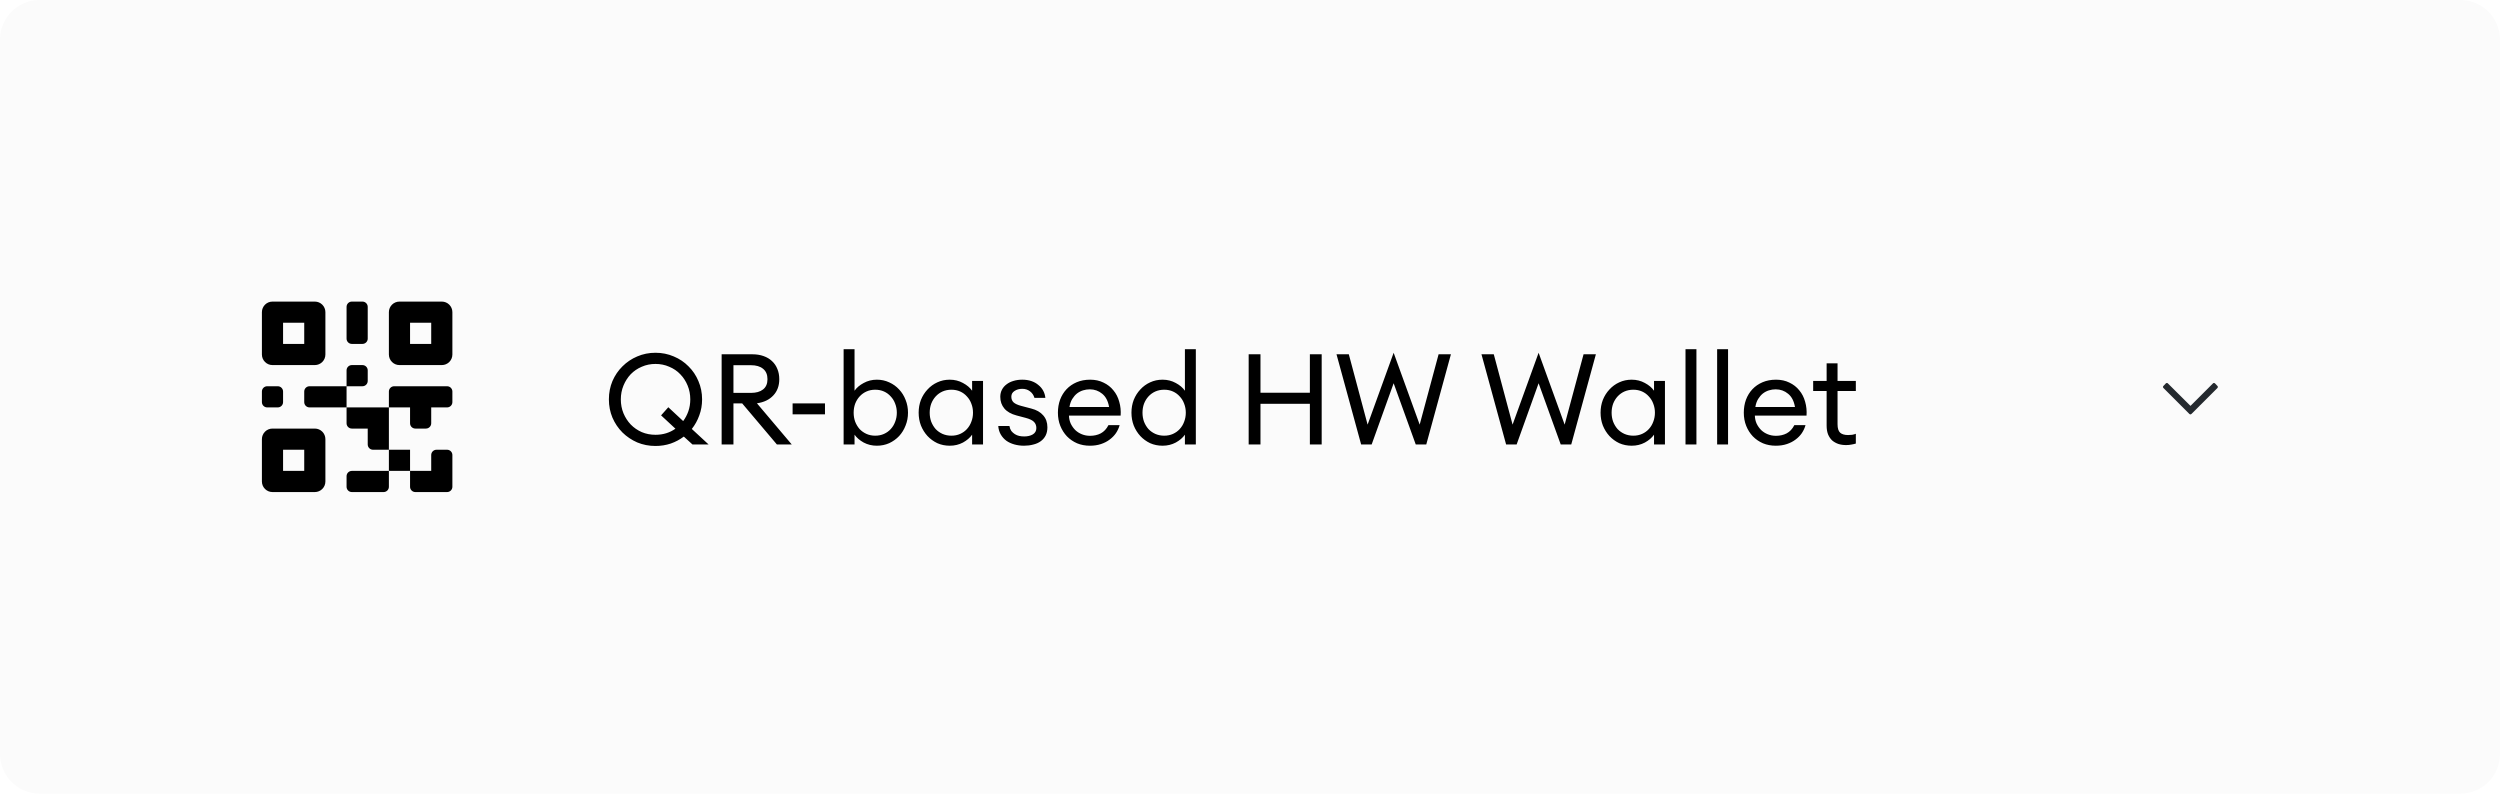
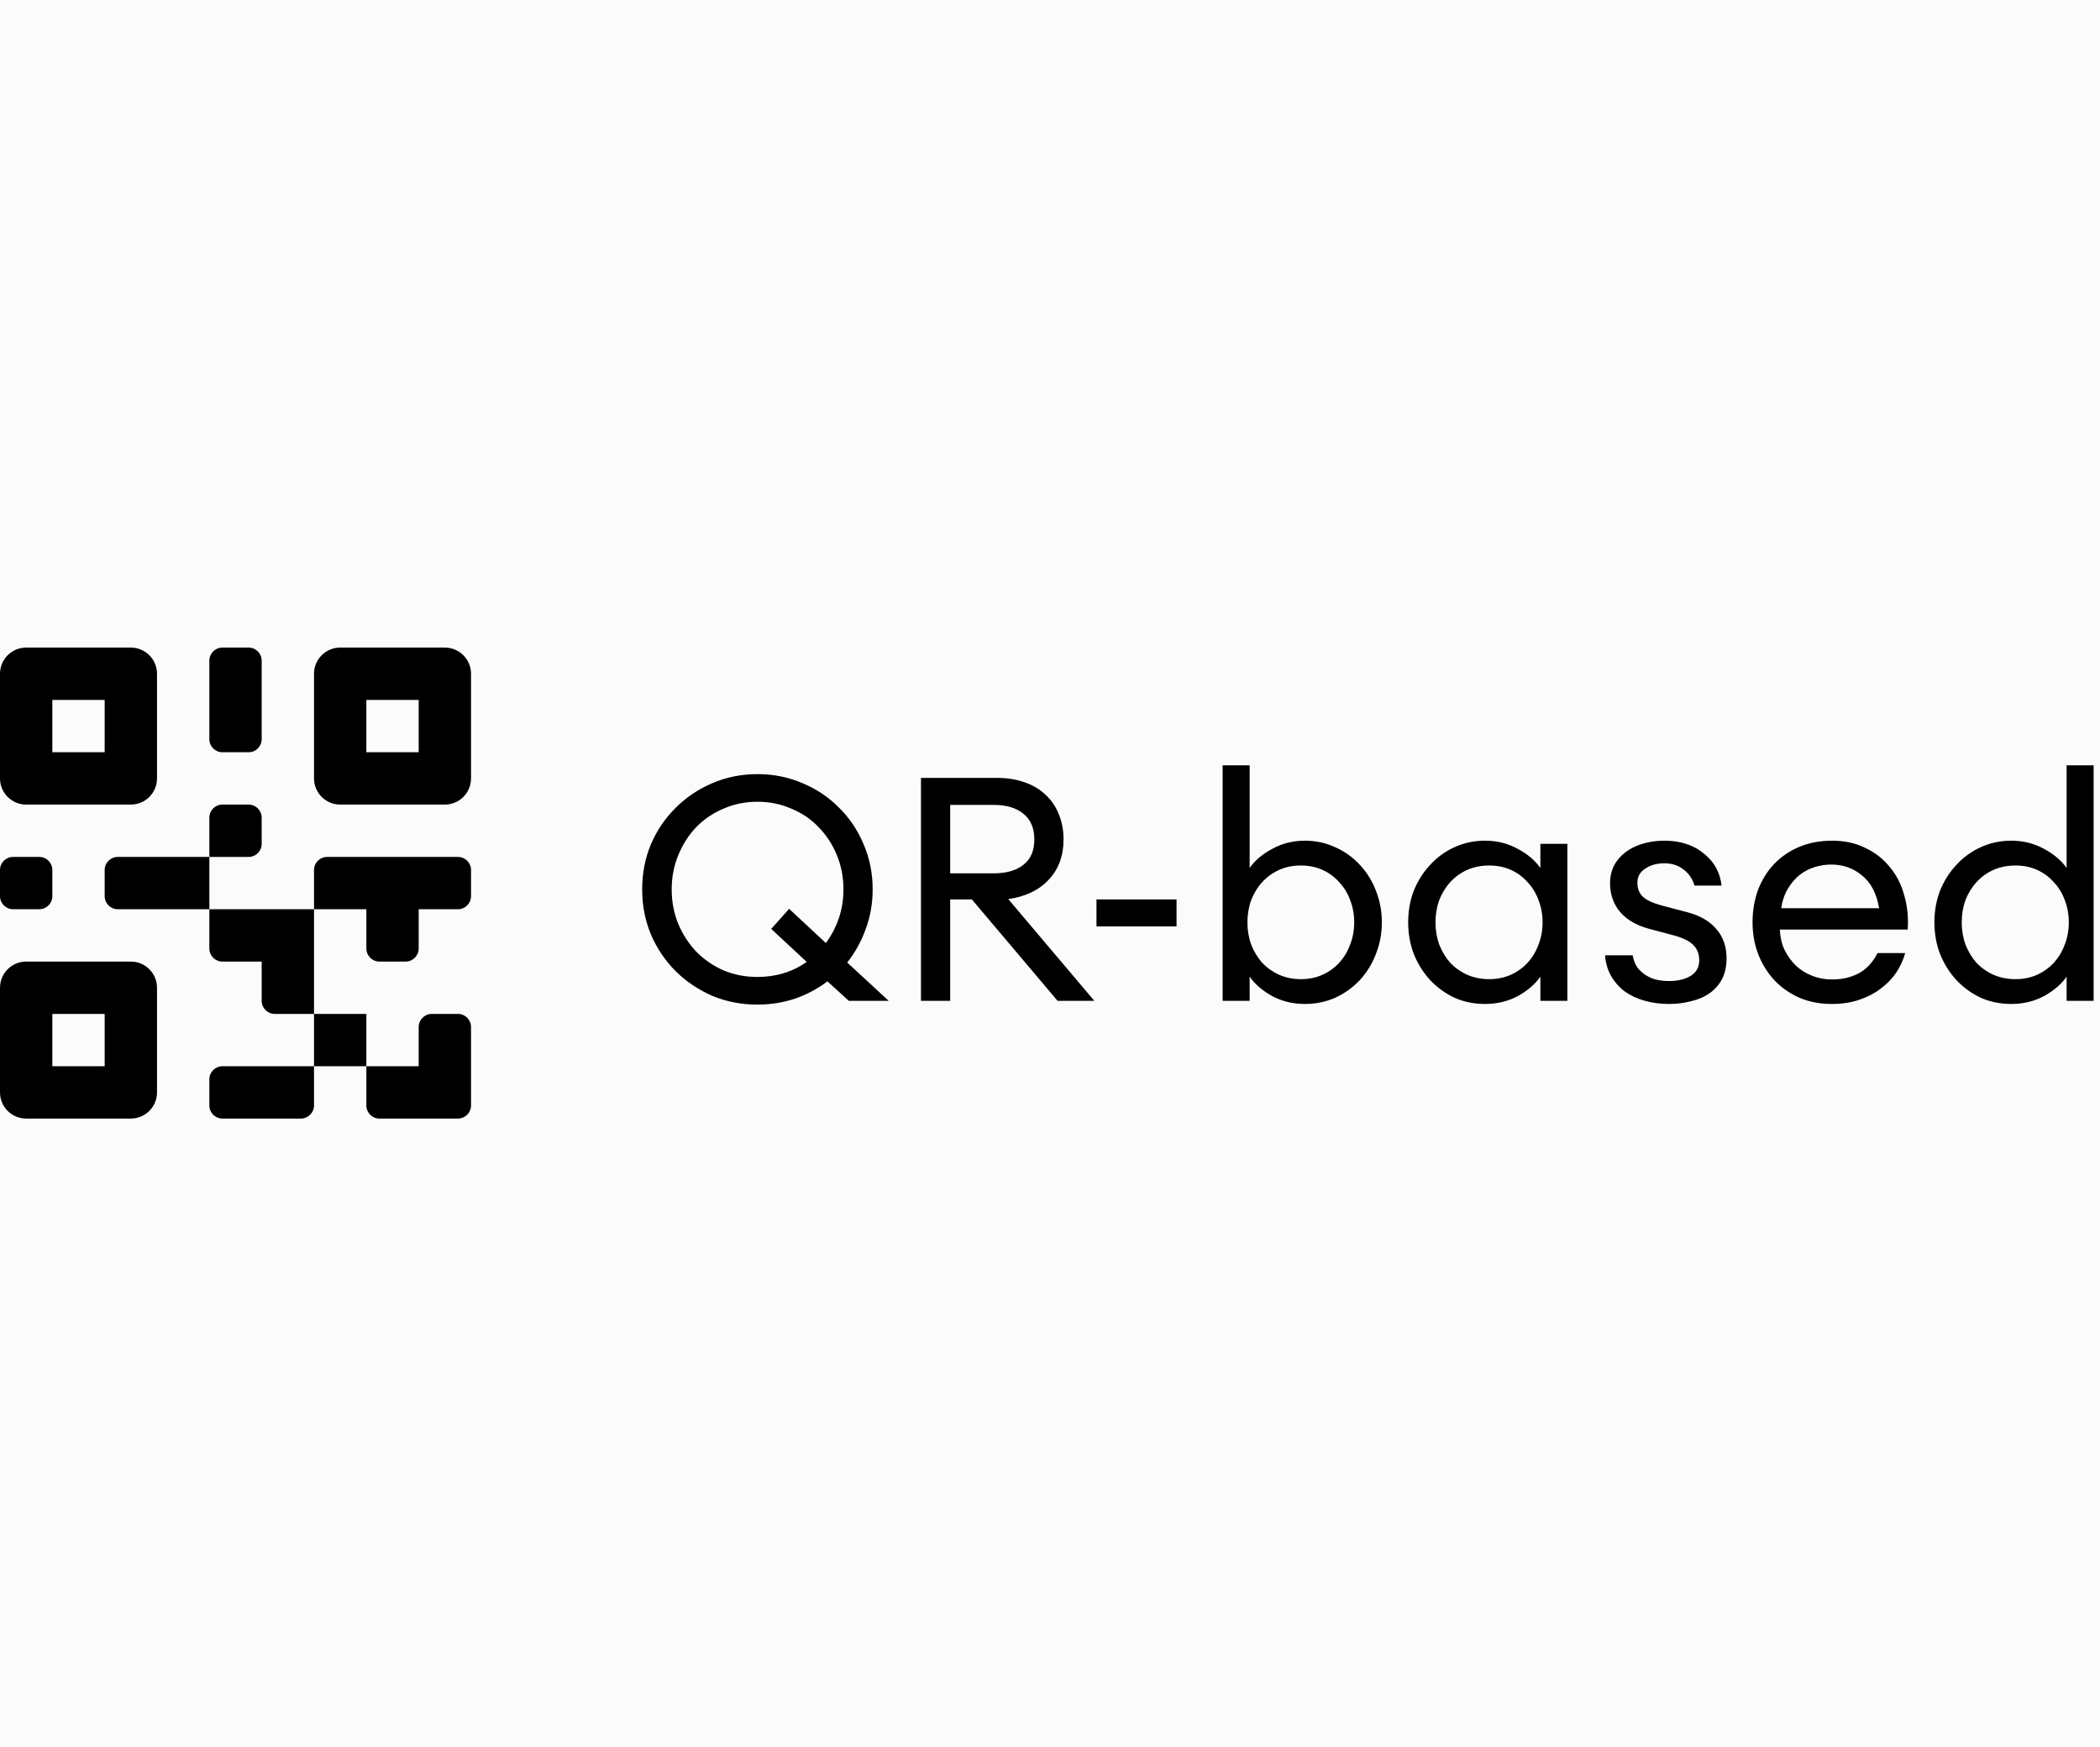
- <svg xmlns="http://www.w3.org/2000/svg" width="315" height="100" viewBox="0 0 315 100" fill="none">
-   <path d="M310 0H5C2.239 0 0 2.239 0 5V95C0 97.761 2.239 100 5 100H310C312.761 100 315 97.761 315 95V5C315 2.239 312.761 0 310 0Z" fill="#FBFBFB" />
-   <path d="M34.333 46H39.667C40.403 46 41 45.403 41 44.667V39.333C41 38.597 40.403 38 39.667 38H34.333C33.597 38 33 38.597 33 39.333V44.667C33 45.403 33.597 46 34.333 46ZM35.667 40.667H38.333V43.333H35.667V40.667ZM33.667 51.333H35C35.368 51.333 35.667 51.035 35.667 50.667V49.333C35.667 48.965 35.368 48.667 35 48.667H33.667C33.298 48.667 33 48.965 33 49.333V50.667C33 51.035 33.298 51.333 33.667 51.333ZM39.667 54H34.333C33.597 54 33 54.597 33 55.333V60.667C33 61.403 33.597 62 34.333 62H39.667C40.403 62 41 61.403 41 60.667V55.333C41 54.597 40.403 54 39.667 54ZM38.333 59.333H35.667V56.667H38.333V59.333ZM52.333 62H56.333C56.702 62 57 61.702 57 61.333V57.333C57 56.965 56.702 56.667 56.333 56.667H55C54.632 56.667 54.333 56.965 54.333 57.333V59.333H51.667V61.333C51.667 61.702 51.965 62 52.333 62ZM55.667 38H50.333C49.597 38 49 38.597 49 39.333V44.667C49 45.403 49.597 46 50.333 46H55.667C56.403 46 57 45.403 57 44.667V39.333C57 38.597 56.403 38 55.667 38ZM54.333 43.333H51.667V40.667H54.333V43.333ZM39 48.667C38.632 48.667 38.333 48.965 38.333 49.333V50.667C38.333 51.035 38.632 51.333 39 51.333H43.667V48.667H39ZM43.667 53.333C43.667 53.702 43.965 54 44.333 54H46.333V56C46.333 56.368 46.632 56.667 47 56.667H49V51.333H43.667V53.333ZM43.667 60V61.333C43.667 61.702 43.965 62 44.333 62H48.333C48.702 62 49 61.702 49 61.333V59.333H44.333C43.965 59.333 43.667 59.632 43.667 60ZM56.333 48.667H49.667C49.298 48.667 49 48.965 49 49.333V51.333H51.667V53.333C51.667 53.702 51.965 54 52.333 54H53.667C54.035 54 54.333 53.702 54.333 53.333V51.333H56.333C56.702 51.333 57 51.035 57 50.667V49.333C57 48.965 56.702 48.667 56.333 48.667ZM51.667 59.333V56.667H49V59.333H51.667ZM44.333 43.333H45.667C46.035 43.333 46.333 43.035 46.333 42.667V38.667C46.333 38.298 46.035 38 45.667 38H44.333C43.965 38 43.667 38.298 43.667 38.667V42.667C43.667 43.035 43.965 43.333 44.333 43.333ZM46.333 48V46.667C46.333 46.298 46.035 46 45.667 46H44.333C43.965 46 43.667 46.298 43.667 46.667V48.667H45.667C46.035 48.667 46.333 48.368 46.333 48Z" fill="black" />
-   <path d="M82.592 56.192C81.771 56.192 81.003 56.043 80.288 55.744C79.584 55.435 78.965 55.019 78.432 54.496C77.899 53.963 77.477 53.339 77.168 52.624C76.869 51.909 76.72 51.141 76.72 50.32C76.72 49.499 76.869 48.731 77.168 48.016C77.477 47.301 77.899 46.683 78.432 46.16C78.965 45.627 79.584 45.211 80.288 44.912C81.003 44.603 81.771 44.448 82.592 44.448C83.413 44.448 84.181 44.603 84.896 44.912C85.611 45.211 86.229 45.627 86.752 46.16C87.285 46.683 87.701 47.301 88 48.016C88.309 48.731 88.464 49.499 88.464 50.32C88.464 51.035 88.347 51.707 88.112 52.336C87.888 52.965 87.573 53.536 87.168 54.048L89.28 56H87.248L86.16 55.008C85.669 55.381 85.12 55.675 84.512 55.888C83.904 56.091 83.264 56.192 82.592 56.192ZM82.592 54.784C83.541 54.784 84.379 54.528 85.104 54.016L83.296 52.336L84.208 51.312L86.08 53.056C86.357 52.683 86.576 52.267 86.736 51.808C86.896 51.339 86.976 50.843 86.976 50.32C86.976 49.701 86.864 49.12 86.64 48.576C86.416 48.032 86.107 47.557 85.712 47.152C85.328 46.747 84.864 46.432 84.32 46.208C83.787 45.973 83.211 45.856 82.592 45.856C81.973 45.856 81.397 45.973 80.864 46.208C80.331 46.432 79.867 46.747 79.472 47.152C79.088 47.557 78.784 48.032 78.56 48.576C78.336 49.12 78.224 49.701 78.224 50.32C78.224 50.949 78.336 51.536 78.56 52.08C78.784 52.613 79.088 53.083 79.472 53.488C79.867 53.893 80.331 54.213 80.864 54.448C81.397 54.672 81.973 54.784 82.592 54.784ZM90.926 44.64H94.798C95.32 44.64 95.79 44.715 96.206 44.864C96.632 45.013 96.99 45.227 97.278 45.504C97.576 45.781 97.8 46.112 97.95 46.496C98.11 46.88 98.19 47.307 98.19 47.776C98.19 48.608 97.939 49.291 97.438 49.824C96.947 50.357 96.259 50.688 95.374 50.816L99.758 56H97.886L93.518 50.832H92.414V56H90.926V44.64ZM94.622 49.504C95.272 49.504 95.779 49.36 96.142 49.072C96.515 48.784 96.702 48.352 96.702 47.776C96.702 47.2 96.515 46.763 96.142 46.464C95.779 46.165 95.272 46.016 94.622 46.016H92.414V49.504H94.622ZM99.868 50.832H103.948V52.208H99.868V50.832ZM110.488 56.16C109.88 56.16 109.325 56.027 108.824 55.76C108.323 55.483 107.939 55.152 107.672 54.768V56H106.296V44H107.672V49.232C107.939 48.848 108.323 48.523 108.824 48.256C109.325 47.979 109.88 47.84 110.488 47.84C111.043 47.84 111.56 47.952 112.04 48.176C112.52 48.389 112.936 48.688 113.288 49.072C113.64 49.445 113.912 49.883 114.104 50.384C114.307 50.885 114.408 51.424 114.408 52C114.408 52.576 114.307 53.115 114.104 53.616C113.912 54.117 113.64 54.56 113.288 54.944C112.936 55.317 112.52 55.616 112.04 55.84C111.56 56.053 111.043 56.16 110.488 56.16ZM110.28 54.896C110.685 54.896 111.053 54.821 111.384 54.672C111.715 54.523 111.997 54.32 112.232 54.064C112.477 53.797 112.664 53.488 112.792 53.136C112.931 52.784 113 52.405 113 52C113 51.595 112.931 51.216 112.792 50.864C112.664 50.512 112.477 50.208 112.232 49.952C111.997 49.685 111.715 49.477 111.384 49.328C111.053 49.179 110.685 49.104 110.28 49.104C109.875 49.104 109.507 49.179 109.176 49.328C108.845 49.477 108.557 49.685 108.312 49.952C108.077 50.208 107.891 50.512 107.752 50.864C107.624 51.216 107.56 51.595 107.56 52C107.56 52.405 107.624 52.784 107.752 53.136C107.891 53.488 108.077 53.797 108.312 54.064C108.557 54.32 108.845 54.523 109.176 54.672C109.507 54.821 109.875 54.896 110.28 54.896ZM119.67 56.16C119.105 56.16 118.582 56.053 118.102 55.84C117.633 55.616 117.222 55.317 116.87 54.944C116.518 54.56 116.241 54.117 116.038 53.616C115.846 53.115 115.75 52.576 115.75 52C115.75 51.424 115.846 50.885 116.038 50.384C116.241 49.883 116.518 49.445 116.87 49.072C117.222 48.688 117.633 48.389 118.102 48.176C118.582 47.952 119.105 47.84 119.67 47.84C120.278 47.84 120.833 47.979 121.334 48.256C121.835 48.523 122.219 48.848 122.486 49.232V48H123.862V56H122.486V54.768C122.219 55.152 121.835 55.483 121.334 55.76C120.833 56.027 120.278 56.16 119.67 56.16ZM119.878 54.896C120.283 54.896 120.651 54.821 120.982 54.672C121.313 54.523 121.595 54.32 121.83 54.064C122.075 53.797 122.262 53.488 122.39 53.136C122.529 52.784 122.598 52.405 122.598 52C122.598 51.595 122.529 51.216 122.39 50.864C122.262 50.512 122.075 50.208 121.83 49.952C121.595 49.685 121.313 49.477 120.982 49.328C120.651 49.179 120.283 49.104 119.878 49.104C119.473 49.104 119.099 49.179 118.758 49.328C118.427 49.477 118.139 49.685 117.894 49.952C117.659 50.208 117.473 50.512 117.334 50.864C117.206 51.216 117.142 51.595 117.142 52C117.142 52.405 117.206 52.784 117.334 53.136C117.473 53.488 117.659 53.797 117.894 54.064C118.139 54.32 118.427 54.523 118.758 54.672C119.099 54.821 119.473 54.896 119.878 54.896ZM129.028 56.16C128.602 56.16 128.196 56.107 127.812 56C127.428 55.893 127.092 55.739 126.804 55.536C126.516 55.323 126.282 55.061 126.1 54.752C125.919 54.443 125.812 54.085 125.78 53.68H127.188C127.231 53.925 127.311 54.133 127.428 54.304C127.556 54.464 127.706 54.597 127.876 54.704C128.047 54.811 128.228 54.885 128.42 54.928C128.623 54.971 128.831 54.992 129.044 54.992C129.482 54.992 129.844 54.907 130.132 54.736C130.431 54.555 130.58 54.288 130.58 53.936C130.58 53.616 130.479 53.355 130.276 53.152C130.074 52.949 129.732 52.784 129.252 52.656L128.1 52.352C127.407 52.171 126.89 51.877 126.548 51.472C126.207 51.067 126.036 50.576 126.036 50C126.036 49.669 126.106 49.371 126.244 49.104C126.383 48.837 126.575 48.613 126.82 48.432C127.066 48.24 127.354 48.096 127.684 48C128.026 47.893 128.399 47.84 128.804 47.84C129.231 47.84 129.615 47.899 129.956 48.016C130.298 48.133 130.591 48.299 130.836 48.512C131.092 48.715 131.295 48.955 131.444 49.232C131.594 49.509 131.684 49.808 131.716 50.128H130.34C130.234 49.776 130.042 49.499 129.764 49.296C129.498 49.093 129.178 48.992 128.804 48.992C128.42 48.992 128.095 49.083 127.828 49.264C127.562 49.435 127.428 49.675 127.428 49.984C127.428 50.283 127.524 50.523 127.716 50.704C127.908 50.875 128.218 51.019 128.644 51.136L129.924 51.472C130.596 51.643 131.103 51.931 131.444 52.336C131.796 52.731 131.972 53.232 131.972 53.84C131.972 54.235 131.898 54.581 131.748 54.88C131.599 55.168 131.391 55.408 131.124 55.6C130.858 55.792 130.543 55.931 130.18 56.016C129.828 56.112 129.444 56.16 129.028 56.16ZM137.329 56.16C136.742 56.16 136.204 56.059 135.713 55.856C135.222 55.643 134.796 55.349 134.433 54.976C134.081 54.603 133.804 54.165 133.601 53.664C133.398 53.152 133.297 52.597 133.297 52C133.297 51.413 133.388 50.869 133.569 50.368C133.761 49.856 134.033 49.413 134.385 49.04C134.737 48.667 135.164 48.373 135.665 48.16C136.166 47.947 136.732 47.84 137.361 47.84C137.99 47.84 138.55 47.963 139.041 48.208C139.542 48.443 139.958 48.768 140.289 49.184C140.63 49.589 140.876 50.069 141.025 50.624C141.185 51.168 141.244 51.749 141.201 52.368H134.689C134.7 52.731 134.774 53.067 134.913 53.376C135.062 53.685 135.254 53.957 135.489 54.192C135.724 54.416 136.001 54.592 136.321 54.72C136.641 54.848 136.982 54.912 137.345 54.912C137.846 54.912 138.294 54.811 138.689 54.608C139.094 54.395 139.42 54.048 139.665 53.568H141.073C140.977 53.92 140.822 54.256 140.609 54.576C140.396 54.885 140.129 55.157 139.809 55.392C139.5 55.627 139.137 55.813 138.721 55.952C138.305 56.091 137.841 56.16 137.329 56.16ZM137.313 49.056C137.025 49.056 136.742 49.099 136.465 49.184C136.188 49.269 135.932 49.403 135.697 49.584C135.473 49.765 135.276 49.995 135.105 50.272C134.934 50.549 134.817 50.885 134.753 51.28H139.745C139.617 50.533 139.329 49.979 138.881 49.616C138.433 49.243 137.91 49.056 137.313 49.056ZM146.483 56.16C145.917 56.16 145.395 56.053 144.915 55.84C144.445 55.616 144.035 55.317 143.683 54.944C143.331 54.56 143.053 54.117 142.851 53.616C142.659 53.115 142.563 52.576 142.563 52C142.563 51.424 142.659 50.885 142.851 50.384C143.053 49.883 143.331 49.445 143.683 49.072C144.035 48.688 144.445 48.389 144.915 48.176C145.395 47.952 145.917 47.84 146.483 47.84C147.091 47.84 147.645 47.979 148.147 48.256C148.648 48.523 149.032 48.848 149.299 49.232V44H150.675V56H149.299V54.768C149.032 55.152 148.648 55.483 148.147 55.76C147.645 56.027 147.091 56.16 146.483 56.16ZM146.691 54.896C147.096 54.896 147.464 54.821 147.795 54.672C148.125 54.523 148.408 54.32 148.643 54.064C148.888 53.797 149.075 53.488 149.203 53.136C149.341 52.784 149.411 52.405 149.411 52C149.411 51.595 149.341 51.216 149.203 50.864C149.075 50.512 148.888 50.208 148.643 49.952C148.408 49.685 148.125 49.477 147.795 49.328C147.464 49.179 147.096 49.104 146.691 49.104C146.285 49.104 145.912 49.179 145.571 49.328C145.24 49.477 144.952 49.685 144.707 49.952C144.472 50.208 144.285 50.512 144.147 50.864C144.019 51.216 143.955 51.595 143.955 52C143.955 52.405 144.019 52.784 144.147 53.136C144.285 53.488 144.472 53.797 144.707 54.064C144.952 54.32 145.24 54.523 145.571 54.672C145.912 54.821 146.285 54.896 146.691 54.896ZM157.332 44.64H158.82V49.488H165.044V44.64H166.532V56H165.044V50.88H158.82V56H157.332V44.64ZM175.599 48.288L172.831 56H171.503L168.399 44.64H169.951L172.319 53.504L175.599 44.448L178.879 53.504L181.263 44.64H182.815L179.711 56H178.383L175.599 48.288ZM193.865 48.288L191.097 56H189.769L186.665 44.64H188.217L190.585 53.504L193.865 44.448L197.145 53.504L199.529 44.64H201.081L197.977 56H196.649L193.865 48.288ZM205.592 56.16C205.027 56.16 204.504 56.053 204.024 55.84C203.555 55.616 203.144 55.317 202.792 54.944C202.44 54.56 202.163 54.117 201.96 53.616C201.768 53.115 201.672 52.576 201.672 52C201.672 51.424 201.768 50.885 201.96 50.384C202.163 49.883 202.44 49.445 202.792 49.072C203.144 48.688 203.555 48.389 204.024 48.176C204.504 47.952 205.027 47.84 205.592 47.84C206.2 47.84 206.755 47.979 207.256 48.256C207.757 48.523 208.141 48.848 208.408 49.232V48H209.784V56H208.408V54.768C208.141 55.152 207.757 55.483 207.256 55.76C206.755 56.027 206.2 56.16 205.592 56.16ZM205.8 54.896C206.205 54.896 206.573 54.821 206.904 54.672C207.235 54.523 207.517 54.32 207.752 54.064C207.997 53.797 208.184 53.488 208.312 53.136C208.451 52.784 208.52 52.405 208.52 52C208.52 51.595 208.451 51.216 208.312 50.864C208.184 50.512 207.997 50.208 207.752 49.952C207.517 49.685 207.235 49.477 206.904 49.328C206.573 49.179 206.205 49.104 205.8 49.104C205.395 49.104 205.021 49.179 204.68 49.328C204.349 49.477 204.061 49.685 203.816 49.952C203.581 50.208 203.395 50.512 203.256 50.864C203.128 51.216 203.064 51.595 203.064 52C203.064 52.405 203.128 52.784 203.256 53.136C203.395 53.488 203.581 53.797 203.816 54.064C204.061 54.32 204.349 54.523 204.68 54.672C205.021 54.821 205.395 54.896 205.8 54.896ZM212.374 44H213.75V56H212.374V44ZM216.359 44H217.735V56H216.359V44ZM223.751 56.16C223.164 56.16 222.626 56.059 222.135 55.856C221.644 55.643 221.218 55.349 220.855 54.976C220.503 54.603 220.226 54.165 220.023 53.664C219.82 53.152 219.719 52.597 219.719 52C219.719 51.413 219.81 50.869 219.991 50.368C220.183 49.856 220.455 49.413 220.807 49.04C221.159 48.667 221.586 48.373 222.087 48.16C222.588 47.947 223.154 47.84 223.783 47.84C224.412 47.84 224.972 47.963 225.463 48.208C225.964 48.443 226.38 48.768 226.711 49.184C227.052 49.589 227.298 50.069 227.447 50.624C227.607 51.168 227.666 51.749 227.623 52.368H221.111C221.122 52.731 221.196 53.067 221.335 53.376C221.484 53.685 221.676 53.957 221.911 54.192C222.146 54.416 222.423 54.592 222.743 54.72C223.063 54.848 223.404 54.912 223.767 54.912C224.268 54.912 224.716 54.811 225.111 54.608C225.516 54.395 225.842 54.048 226.087 53.568H227.495C227.399 53.92 227.244 54.256 227.031 54.576C226.818 54.885 226.551 55.157 226.231 55.392C225.922 55.627 225.559 55.813 225.143 55.952C224.727 56.091 224.263 56.16 223.751 56.16ZM223.735 49.056C223.447 49.056 223.164 49.099 222.887 49.184C222.61 49.269 222.354 49.403 222.119 49.584C221.895 49.765 221.698 49.995 221.527 50.272C221.356 50.549 221.239 50.885 221.175 51.28H226.167C226.039 50.533 225.751 49.979 225.303 49.616C224.855 49.243 224.332 49.056 223.735 49.056ZM232.603 56.08C232.251 56.08 231.926 56.032 231.627 55.936C231.328 55.829 231.067 55.68 230.843 55.488C230.63 55.285 230.459 55.029 230.331 54.72C230.214 54.411 230.155 54.048 230.155 53.632V49.264H228.459V48H230.155V45.776H231.531V48H233.835V49.264H231.531V53.456C231.531 53.968 231.643 54.325 231.867 54.528C232.091 54.72 232.422 54.816 232.859 54.816C233.03 54.816 233.2 54.805 233.371 54.784C233.552 54.752 233.707 54.709 233.835 54.656V55.888C233.664 55.941 233.478 55.984 233.275 56.016C233.072 56.059 232.848 56.08 232.603 56.08Z" fill="black" />
-   <path d="M279.391 48.625L279.094 48.312C279.016 48.234 278.891 48.234 278.828 48.312L276 51.141L273.156 48.312C273.094 48.234 272.969 48.234 272.891 48.312L272.594 48.625C272.516 48.688 272.516 48.812 272.594 48.891L275.859 52.156C275.938 52.234 276.047 52.234 276.125 52.156L279.391 48.891C279.469 48.812 279.469 48.688 279.391 48.625Z" fill="#24292E" />
+ <svg xmlns="http://www.w3.org/2000/svg" width="107px" height="89px" viewBox="0 0 107 89" version="1.1">
+   <g id="页面-1" stroke="none" stroke-width="1" fill="none" fill-rule="evenodd">
+     <g id="qr-logo的副本2" fill-rule="nonzero">
+       <rect id="矩形" fill="#FBFBFB" x="0" y="0" width="107" height="89" />
+       <path d="M1.333,41 L6.667,41 C7.403,41 8,40.403 8,39.667 L8,34.333 C8,33.597 7.403,33 6.667,33 L1.333,33 C0.597,33 0,33.597 0,34.333 L0,39.667 C0,40.403 0.597,41 1.333,41 Z M2.667,35.667 L5.333,35.667 L5.333,38.333 L2.667,38.333 L2.667,35.667 Z M0.667,46.333 L2,46.333 C2.368,46.333 2.667,46.035 2.667,45.667 L2.667,44.333 C2.667,43.965 2.368,43.667 2,43.667 L0.667,43.667 C0.298,43.667 0,43.965 0,44.333 L0,45.667 C0,46.035 0.298,46.333 0.667,46.333 Z M6.667,49 L1.333,49 C0.597,49 0,49.597 0,50.333 L0,55.667 C0,56.403 0.597,57 1.333,57 L6.667,57 C7.403,57 8,56.403 8,55.667 L8,50.333 C8,49.597 7.403,49 6.667,49 Z M5.333,54.333 L2.667,54.333 L2.667,51.667 L5.333,51.667 L5.333,54.333 Z M19.333,57 L23.333,57 C23.701,57 24,56.702 24,56.333 L24,52.333 C24,51.965 23.701,51.667 23.333,51.667 L22,51.667 C21.632,51.667 21.333,51.965 21.333,52.333 L21.333,54.333 L18.667,54.333 L18.667,56.333 C18.667,56.702 18.965,57 19.333,57 Z M22.667,33 L17.333,33 C16.597,33 16,33.597 16,34.333 L16,39.667 C16,40.403 16.597,41 17.333,41 L22.667,41 C23.403,41 24,40.403 24,39.667 L24,34.333 C24,33.597 23.403,33 22.667,33 Z M21.333,38.333 L18.667,38.333 L18.667,35.667 L21.333,35.667 L21.333,38.333 Z M6,43.667 C5.632,43.667 5.333,43.965 5.333,44.333 L5.333,45.667 C5.333,46.035 5.632,46.333 6,46.333 L10.667,46.333 L10.667,43.667 L6,43.667 Z M10.667,48.333 C10.667,48.702 10.965,49 11.333,49 L13.333,49 L13.333,51 C13.333,51.368 13.632,51.667 14,51.667 L16,51.667 L16,46.333 L10.667,46.333 L10.667,48.333 Z M10.667,55 L10.667,56.333 C10.667,56.702 10.965,57 11.333,57 L15.333,57 C15.701,57 16,56.702 16,56.333 L16,54.333 L11.333,54.333 C10.965,54.333 10.667,54.632 10.667,55 Z M23.333,43.667 L16.667,43.667 C16.299,43.667 16,43.965 16,44.333 L16,46.333 L18.667,46.333 L18.667,48.333 C18.667,48.702 18.965,49 19.333,49 L20.667,49 C21.035,49 21.333,48.702 21.333,48.333 L21.333,46.333 L23.333,46.333 C23.701,46.333 24,46.035 24,45.667 L24,44.333 C24,43.965 23.701,43.667 23.333,43.667 Z M18.667,54.333 L18.667,51.667 L16,51.667 L16,54.333 L18.667,54.333 Z M11.333,38.333 L12.667,38.333 C13.035,38.333 13.333,38.035 13.333,37.667 L13.333,33.667 C13.333,33.298 13.035,33 12.667,33 L11.333,33 C10.965,33 10.667,33.298 10.667,33.667 L10.667,37.667 C10.667,38.035 10.965,38.333 11.333,38.333 Z M13.333,43 L13.333,41.667 C13.333,41.298 13.035,41 12.667,41 L11.333,41 C10.965,41 10.667,41.298 10.667,41.667 L10.667,43.667 L12.667,43.667 C13.035,43.667 13.333,43.368 13.333,43 Z" id="形状" fill="#000000" />
+       <path d="M38.592,51.192 C37.771,51.192 37.003,51.043 36.288,50.744 C35.584,50.435 34.965,50.019 34.432,49.496 C33.899,48.963 33.477,48.339 33.168,47.624 C32.869,46.909 32.72,46.141 32.72,45.32 C32.72,44.499 32.869,43.731 33.168,43.016 C33.477,42.301 33.899,41.683 34.432,41.16 C34.965,40.627 35.584,40.211 36.288,39.912 C37.003,39.603 37.771,39.448 38.592,39.448 C39.413,39.448 40.181,39.603 40.896,39.912 C41.611,40.211 42.229,40.627 42.752,41.16 C43.285,41.683 43.701,42.301 44,43.016 C44.309,43.731 44.464,44.499 44.464,45.32 C44.464,46.035 44.347,46.707 44.112,47.336 C43.888,47.965 43.573,48.536 43.168,49.048 L45.28,51 L43.248,51 L42.16,50.008 C41.669,50.381 41.12,50.675 40.512,50.888 C39.904,51.091 39.264,51.192 38.592,51.192 Z M38.592,49.784 C39.541,49.784 40.379,49.528 41.104,49.016 L39.296,47.336 L40.208,46.312 L42.08,48.056 C42.357,47.683 42.576,47.267 42.736,46.808 C42.896,46.339 42.976,45.843 42.976,45.32 C42.976,44.701 42.864,44.12 42.64,43.576 C42.416,43.032 42.107,42.557 41.712,42.152 C41.328,41.747 40.864,41.432 40.32,41.208 C39.787,40.973 39.211,40.856 38.592,40.856 C37.973,40.856 37.397,40.973 36.864,41.208 C36.331,41.432 35.867,41.747 35.472,42.152 C35.088,42.557 34.784,43.032 34.56,43.576 C34.336,44.12 34.224,44.701 34.224,45.32 C34.224,45.949 34.336,46.536 34.56,47.08 C34.784,47.613 35.088,48.083 35.472,48.488 C35.867,48.893 36.331,49.213 36.864,49.448 C37.397,49.672 37.973,49.784 38.592,49.784 Z M46.926,39.64 L50.798,39.64 C51.321,39.64 51.79,39.715 52.206,39.864 C52.633,40.013 52.99,40.227 53.278,40.504 C53.577,40.781 53.8,41.112 53.95,41.496 C54.11,41.88 54.19,42.307 54.19,42.776 C54.19,43.608 53.939,44.291 53.438,44.824 C52.947,45.357 52.259,45.688 51.374,45.816 L55.758,51 L53.886,51 L49.518,45.832 L48.414,45.832 L48.414,51 L46.926,51 L46.926,39.64 Z M50.622,44.504 C51.273,44.504 51.779,44.36 52.142,44.072 C52.515,43.784 52.702,43.352 52.702,42.776 C52.702,42.2 52.515,41.763 52.142,41.464 C51.779,41.165 51.273,41.016 50.622,41.016 L48.414,41.016 L48.414,44.504 L50.622,44.504 Z M55.868,45.832 L59.948,45.832 L59.948,47.208 L55.868,47.208 L55.868,45.832 Z M66.488,51.16 C65.88,51.16 65.325,51.027 64.824,50.76 C64.323,50.483 63.939,50.152 63.672,49.768 L63.672,51 L62.296,51 L62.296,39 L63.672,39 L63.672,44.232 C63.939,43.848 64.323,43.523 64.824,43.256 C65.325,42.979 65.88,42.84 66.488,42.84 C67.043,42.84 67.56,42.952 68.04,43.176 C68.52,43.389 68.936,43.688 69.288,44.072 C69.64,44.445 69.912,44.883 70.104,45.384 C70.307,45.885 70.408,46.424 70.408,47 C70.408,47.576 70.307,48.115 70.104,48.616 C69.912,49.117 69.64,49.56 69.288,49.944 C68.936,50.317 68.52,50.616 68.04,50.84 C67.56,51.053 67.043,51.16 66.488,51.16 Z M66.28,49.896 C66.685,49.896 67.053,49.821 67.384,49.672 C67.715,49.523 67.997,49.32 68.232,49.064 C68.477,48.797 68.664,48.488 68.792,48.136 C68.931,47.784 69,47.405 69,47 C69,46.595 68.931,46.216 68.792,45.864 C68.664,45.512 68.477,45.208 68.232,44.952 C67.997,44.685 67.715,44.477 67.384,44.328 C67.053,44.179 66.685,44.104 66.28,44.104 C65.875,44.104 65.507,44.179 65.176,44.328 C64.845,44.477 64.557,44.685 64.312,44.952 C64.077,45.208 63.891,45.512 63.752,45.864 C63.624,46.216 63.56,46.595 63.56,47 C63.56,47.405 63.624,47.784 63.752,48.136 C63.891,48.488 64.077,48.797 64.312,49.064 C64.557,49.32 64.845,49.523 65.176,49.672 C65.507,49.821 65.875,49.896 66.28,49.896 Z M75.67,51.16 C75.105,51.16 74.582,51.053 74.102,50.84 C73.633,50.616 73.222,50.317 72.87,49.944 C72.518,49.56 72.241,49.117 72.038,48.616 C71.846,48.115 71.75,47.576 71.75,47 C71.75,46.424 71.846,45.885 72.038,45.384 C72.241,44.883 72.518,44.445 72.87,44.072 C73.222,43.688 73.633,43.389 74.102,43.176 C74.582,42.952 75.105,42.84 75.67,42.84 C76.278,42.84 76.833,42.979 77.334,43.256 C77.835,43.523 78.219,43.848 78.486,44.232 L78.486,43 L79.862,43 L79.862,51 L78.486,51 L78.486,49.768 C78.219,50.152 77.835,50.483 77.334,50.76 C76.833,51.027 76.278,51.16 75.67,51.16 Z M75.878,49.896 C76.283,49.896 76.651,49.821 76.982,49.672 C77.313,49.523 77.595,49.32 77.83,49.064 C78.075,48.797 78.262,48.488 78.39,48.136 C78.529,47.784 78.598,47.405 78.598,47 C78.598,46.595 78.529,46.216 78.39,45.864 C78.262,45.512 78.075,45.208 77.83,44.952 C77.595,44.685 77.313,44.477 76.982,44.328 C76.651,44.179 76.283,44.104 75.878,44.104 C75.473,44.104 75.099,44.179 74.758,44.328 C74.427,44.477 74.139,44.685 73.894,44.952 C73.659,45.208 73.473,45.512 73.334,45.864 C73.206,46.216 73.142,46.595 73.142,47 C73.142,47.405 73.206,47.784 73.334,48.136 C73.473,48.488 73.659,48.797 73.894,49.064 C74.139,49.32 74.427,49.523 74.758,49.672 C75.099,49.821 75.473,49.896 75.878,49.896 Z M85.028,51.16 C84.602,51.16 84.196,51.107 83.812,51 C83.428,50.893 83.092,50.739 82.804,50.536 C82.516,50.323 82.282,50.061 82.1,49.752 C81.919,49.443 81.812,49.085 81.78,48.68 L83.188,48.68 C83.231,48.925 83.311,49.133 83.428,49.304 C83.556,49.464 83.706,49.597 83.876,49.704 C84.047,49.811 84.228,49.885 84.42,49.928 C84.623,49.971 84.831,49.992 85.044,49.992 C85.482,49.992 85.844,49.907 86.132,49.736 C86.431,49.555 86.58,49.288 86.58,48.936 C86.58,48.616 86.479,48.355 86.276,48.152 C86.074,47.949 85.732,47.784 85.252,47.656 L84.1,47.352 C83.407,47.171 82.89,46.877 82.548,46.472 C82.207,46.067 82.036,45.576 82.036,45 C82.036,44.669 82.106,44.371 82.244,44.104 C82.383,43.837 82.575,43.613 82.82,43.432 C83.066,43.24 83.354,43.096 83.684,43 C84.026,42.893 84.399,42.84 84.804,42.84 C85.231,42.84 85.615,42.899 85.956,43.016 C86.298,43.133 86.591,43.299 86.836,43.512 C87.092,43.715 87.295,43.955 87.444,44.232 C87.594,44.509 87.684,44.808 87.716,45.128 L86.34,45.128 C86.234,44.776 86.042,44.499 85.764,44.296 C85.498,44.093 85.178,43.992 84.804,43.992 C84.42,43.992 84.095,44.083 83.828,44.264 C83.562,44.435 83.428,44.675 83.428,44.984 C83.428,45.283 83.524,45.523 83.716,45.704 C83.908,45.875 84.218,46.019 84.644,46.136 L85.924,46.472 C86.596,46.643 87.103,46.931 87.444,47.336 C87.796,47.731 87.972,48.232 87.972,48.84 C87.972,49.235 87.898,49.581 87.748,49.88 C87.599,50.168 87.391,50.408 87.124,50.6 C86.858,50.792 86.543,50.931 86.18,51.016 C85.828,51.112 85.444,51.16 85.028,51.16 Z M93.329,51.16 C92.742,51.16 92.204,51.059 91.713,50.856 C91.222,50.643 90.796,50.349 90.433,49.976 C90.081,49.603 89.804,49.165 89.601,48.664 C89.398,48.152 89.297,47.597 89.297,47 C89.297,46.413 89.388,45.869 89.569,45.368 C89.761,44.856 90.033,44.413 90.385,44.04 C90.737,43.667 91.164,43.373 91.665,43.16 C92.166,42.947 92.732,42.84 93.361,42.84 C93.99,42.84 94.55,42.963 95.041,43.208 C95.542,43.443 95.958,43.768 96.289,44.184 C96.63,44.589 96.876,45.069 97.025,45.624 C97.185,46.168 97.244,46.749 97.201,47.368 L90.689,47.368 C90.7,47.731 90.774,48.067 90.913,48.376 C91.062,48.685 91.254,48.957 91.489,49.192 C91.724,49.416 92.001,49.592 92.321,49.72 C92.641,49.848 92.982,49.912 93.345,49.912 C93.846,49.912 94.294,49.811 94.689,49.608 C95.094,49.395 95.42,49.048 95.665,48.568 L97.073,48.568 C96.977,48.92 96.822,49.256 96.609,49.576 C96.396,49.885 96.129,50.157 95.809,50.392 C95.5,50.627 95.137,50.813 94.721,50.952 C94.305,51.091 93.841,51.16 93.329,51.16 Z M93.313,44.056 C93.025,44.056 92.742,44.099 92.465,44.184 C92.188,44.269 91.932,44.403 91.697,44.584 C91.473,44.765 91.276,44.995 91.105,45.272 C90.934,45.549 90.817,45.885 90.753,46.28 L95.745,46.28 C95.617,45.533 95.329,44.979 94.881,44.616 C94.433,44.243 93.91,44.056 93.313,44.056 Z M102.483,51.16 C101.917,51.16 101.395,51.053 100.915,50.84 C100.445,50.616 100.035,50.317 99.683,49.944 C99.331,49.56 99.053,49.117 98.851,48.616 C98.659,48.115 98.563,47.576 98.563,47 C98.563,46.424 98.659,45.885 98.851,45.384 C99.053,44.883 99.331,44.445 99.683,44.072 C100.035,43.688 100.445,43.389 100.915,43.176 C101.395,42.952 101.917,42.84 102.483,42.84 C103.091,42.84 103.645,42.979 104.147,43.256 C104.648,43.523 105.032,43.848 105.299,44.232 L105.299,39 L106.675,39 L106.675,51 L105.299,51 L105.299,49.768 C105.032,50.152 104.648,50.483 104.147,50.76 C103.645,51.027 103.091,51.16 102.483,51.16 Z M102.691,49.896 C103.096,49.896 103.464,49.821 103.795,49.672 C104.125,49.523 104.408,49.32 104.643,49.064 C104.888,48.797 105.075,48.488 105.203,48.136 C105.341,47.784 105.411,47.405 105.411,47 C105.411,46.595 105.341,46.216 105.203,45.864 C105.075,45.512 104.888,45.208 104.643,44.952 C104.408,44.685 104.125,44.477 103.795,44.328 C103.464,44.179 103.096,44.104 102.691,44.104 C102.285,44.104 101.912,44.179 101.571,44.328 C101.24,44.477 100.952,44.685 100.707,44.952 C100.472,45.208 100.285,45.512 100.147,45.864 C100.019,46.216 99.955,46.595 99.955,47 C99.955,47.405 100.019,47.784 100.147,48.136 C100.285,48.488 100.472,48.797 100.707,49.064 C100.952,49.32 101.24,49.523 101.571,49.672 C101.912,49.821 102.285,49.896 102.691,49.896 Z" id="形状" fill="#000000" />
+     </g>
+   </g>
</svg>
